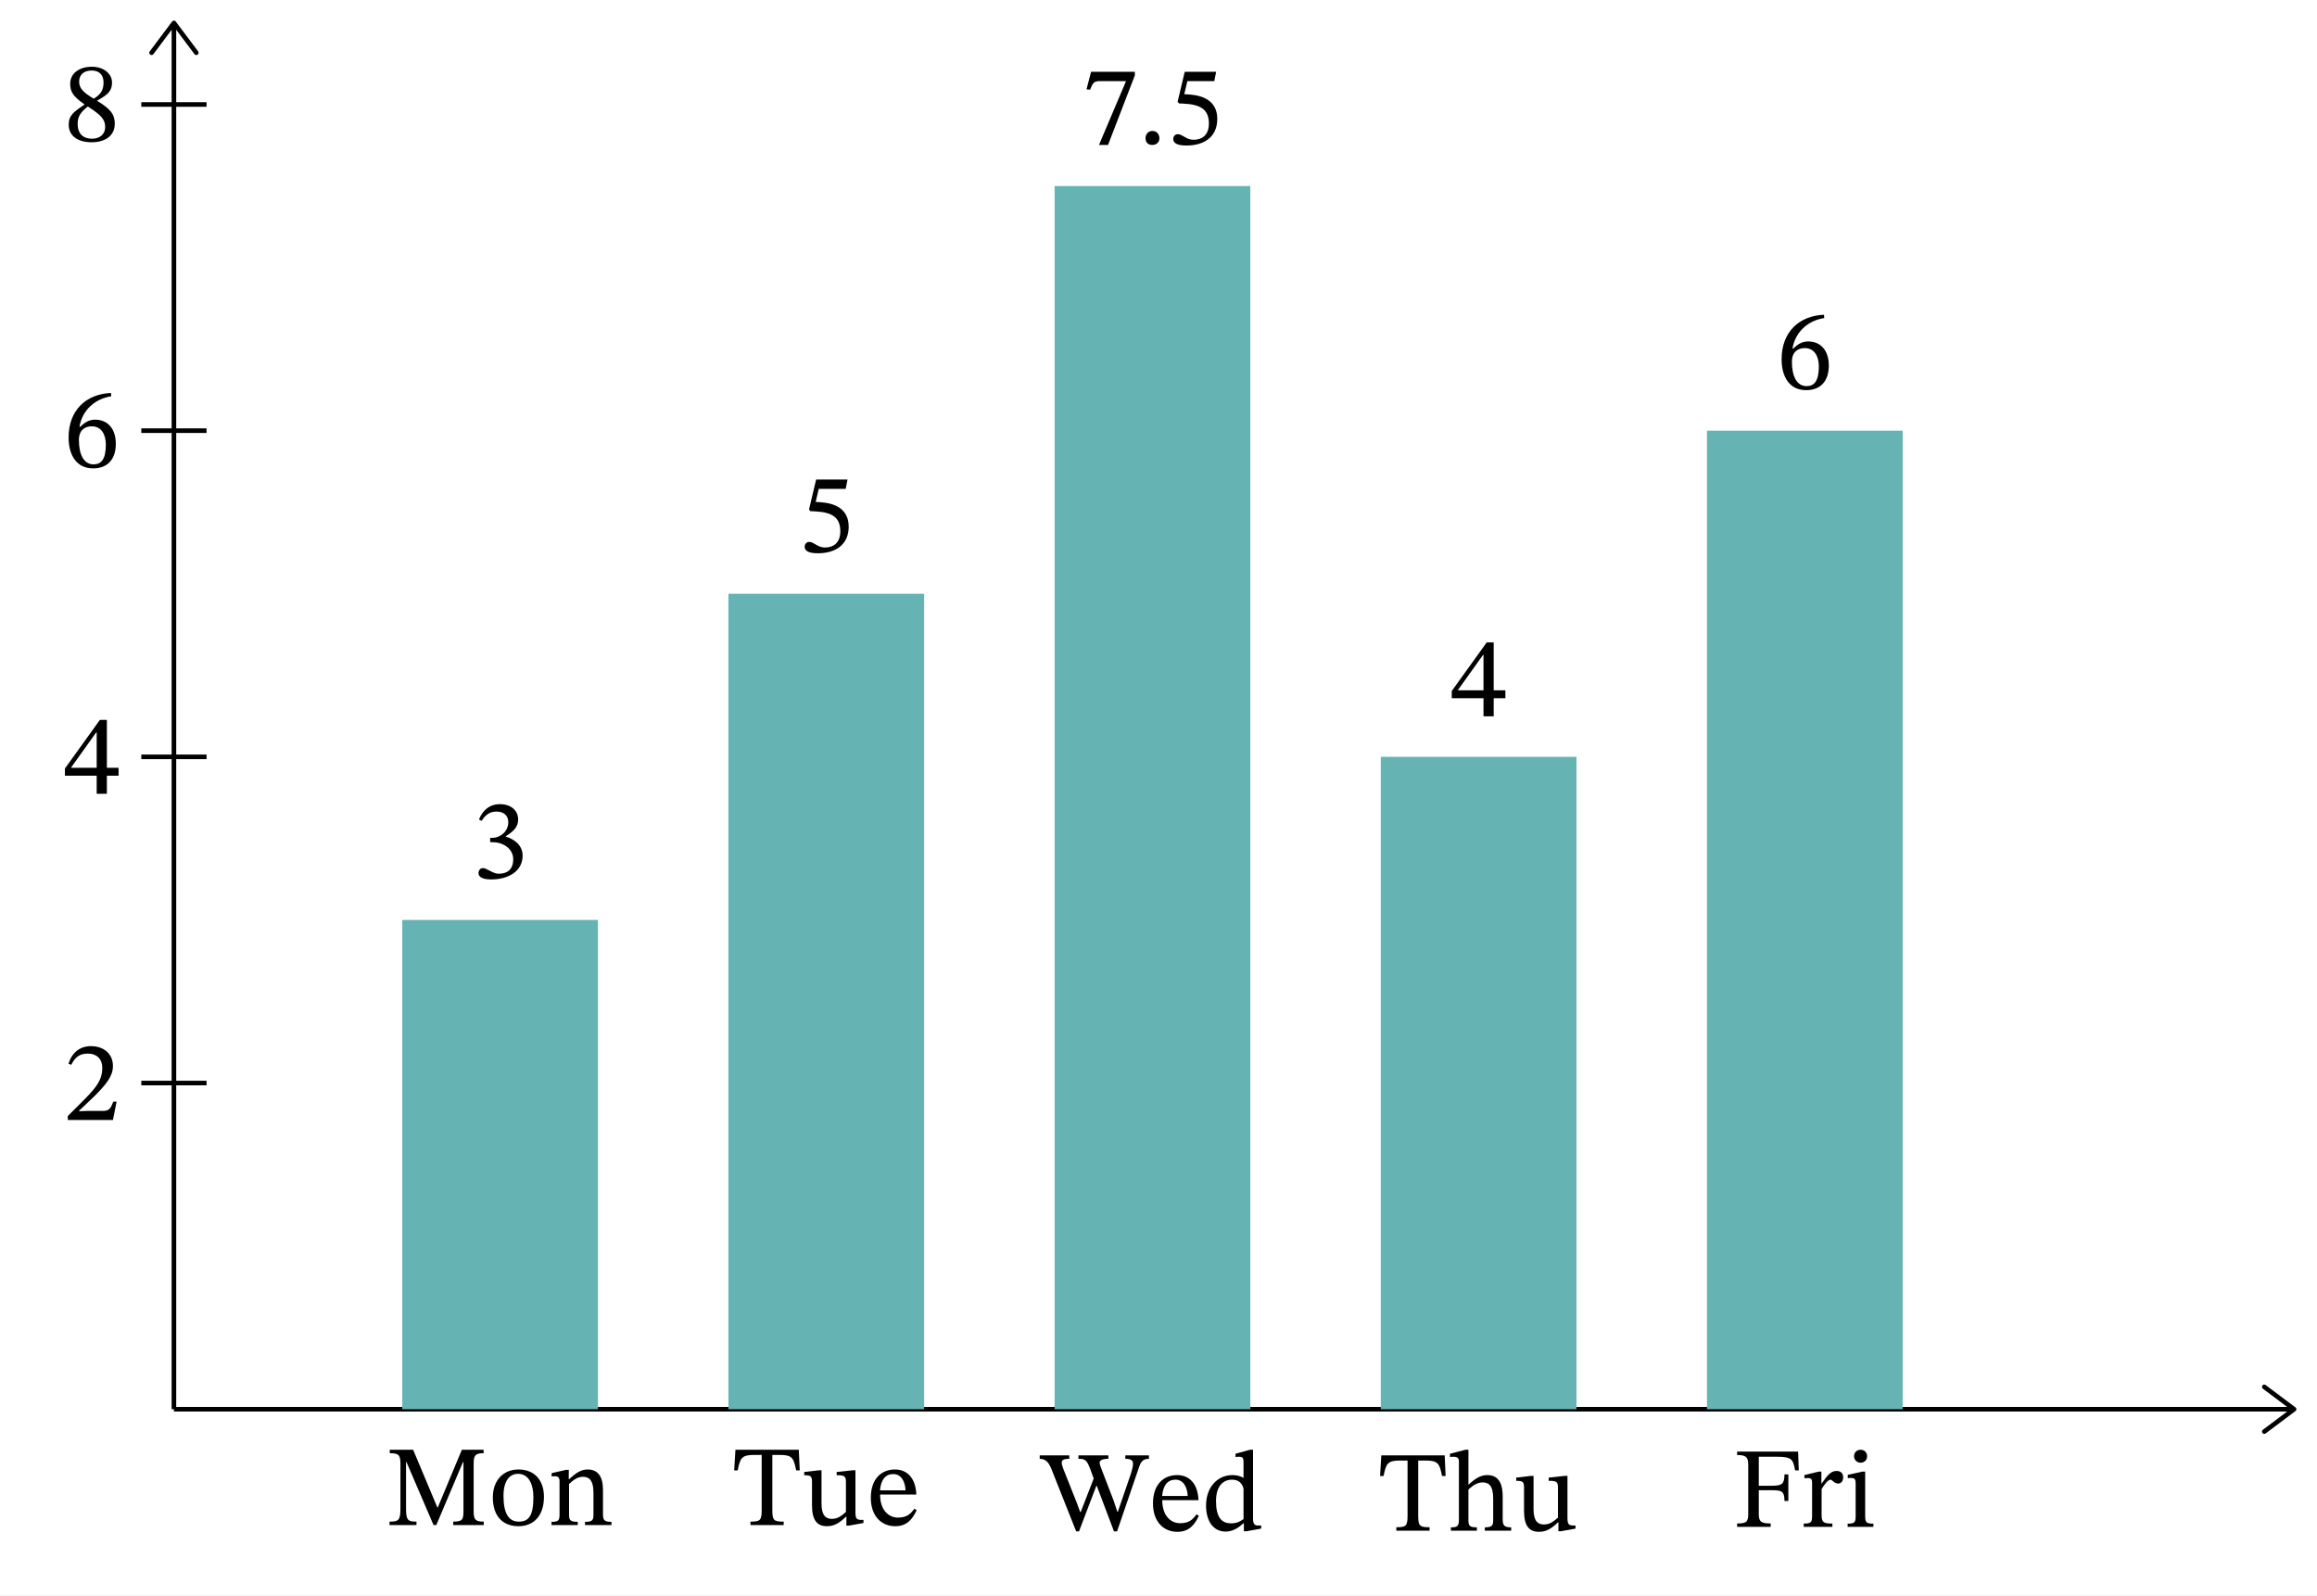
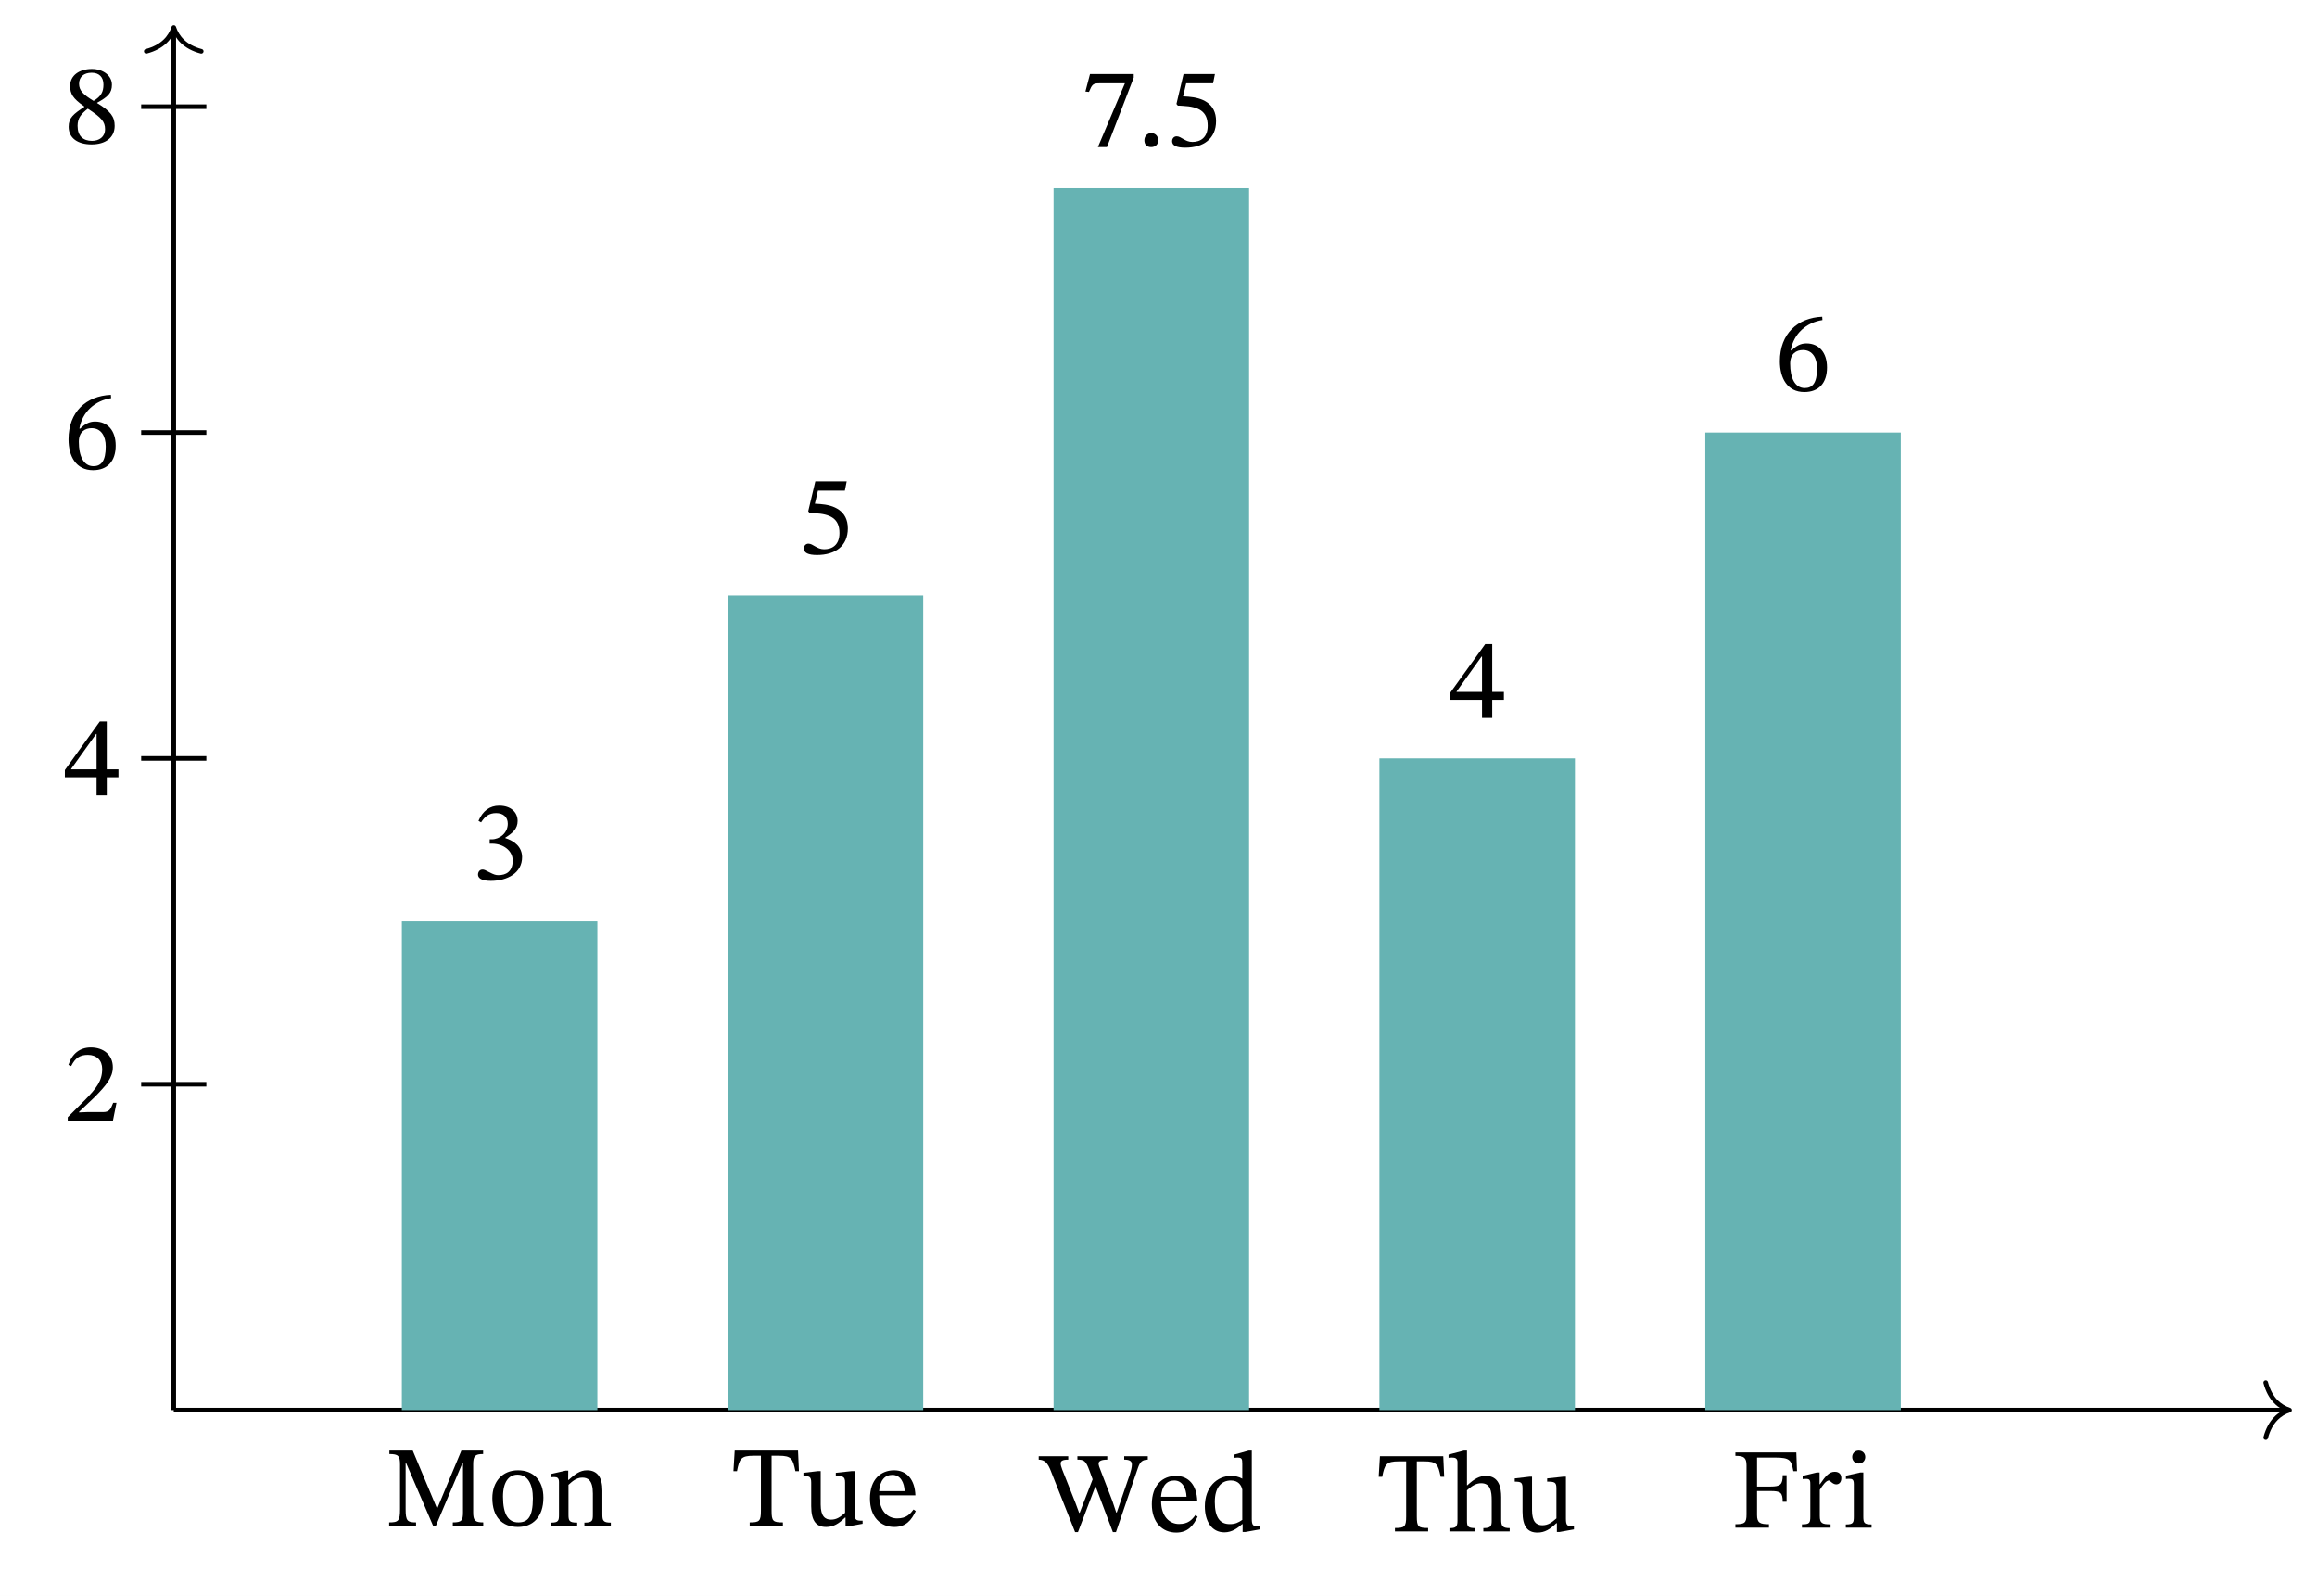
- <svg xmlns="http://www.w3.org/2000/svg" viewBox="-1.993 -136.639 201.359 138.631" width="201.359pt" height="138.631pt" role="img" aria-labelledby="tr-title">
-   <rect x="-1.993" y="-136.639" width="201.359" height="138.631" fill="#ffffff" />
+ <svg xmlns="http://www.w3.org/2000/svg" viewBox="-1.993 -136.838 201.559 138.83" width="201.559pt" height="138.83pt" role="img" aria-labelledby="tr-title">
+   <rect x="-1.993" y="-136.838" width="201.559" height="138.83" fill="#ffffff" />
  <defs>
    <path id="tr-g15" d="M850 0 L850 30 C778 30 762 46 762 119 L762 536 C762 610 778 627 849 627 L849 657 L659 657 L449 154 L445 154 L234 657 L30 657 L30 627 C109 627 123 610 123 535 L123 146 C123 43 109 30 28 30 L28 0 L263 0 L263 30 C187 30 172 43 172 146 L172 549 L176 549 L412 0 L436 0 L669 550 L673 550 L673 119 C673 46 661 30 584 30 L584 0 Z" />
    <path id="tr-g270" d="M258 485 C123 485 34 387 34 242 C34 80 118 -10 258 -10 C388 -10 480 78 480 246 C480 394 395 485 258 485 Z M254 447 C343 447 388 364 388 241 C388 78 344 30 262 30 C176 29 127 96 127 255 C127 383 178 447 254 447 Z" />
    <path id="tr-g269" d="M481 307 C481 422 438 485 347 485 C284 485 240 449 186 401 L182 401 L183 482 L160 482 L33 453 L33 424 C33 424 43 426 60 426 C87 426 102 418 102 382 L102 101 C102 45 99 28 32 28 L32 0 L261 0 L261 28 C189 28 185 45 185 101 L185 358 C215 385 252 421 306 421 C351 421 398 402 398 282 L398 101 C398 45 395 28 324 28 L324 0 L555 0 L555 28 C488 28 481 45 481 101 Z" />
    <path id="tr-g1140" d="M86 498 C120 551 157 579 217 579 C279 579 319 545 319 486 C319 405 248 350 180 350 L161 350 L161 312 L181 312 C277 312 362 253 362 164 C362 66 301 37 238 37 C214 37 200 41 157 63 C122 81 114 86 98 86 C72 86 59 63 59 42 C59 16 81 -13 171 -13 C317 -13 444 57 444 194 C444 283 377 336 297 361 L297 364 C360 404 405 441 405 510 C405 586 346 644 244 644 C162 644 100 598 63 511 Z" />
    <path id="tr-g22" d="M587 477 L579 657 L26 657 L15 477 L46 477 C67 586 81 612 191 612 L255 612 L255 131 C255 40 241 30 157 30 L157 0 L447 0 L447 30 C361 30 348 40 348 131 L348 612 L411 612 C522 612 534 586 556 477 Z" />
    <path id="tr-g276" d="M540 45 L530 45 C482 45 470 52 470 111 L470 478 L446 478 L306 463 L306 435 C370 435 387 430 387 377 L387 114 C347 79 315 54 264 54 C212 54 174 84 174 186 L174 478 L152 478 L23 463 L23 435 C77 434 91 430 91 376 L91 173 C91 37 139 -10 222 -10 C286 -10 333 20 386 72 L391 72 L391 -5 L413 -5 L540 18 Z" />
    <path id="tr-g259" d="M415 143 C383 101 352 65 271 65 C191 65 115 128 115 266 L431 266 C426 406 354 485 245 485 C128 485 34 405 34 238 C34 77 127 -10 247 -10 C350 -10 398 53 434 129 Z M114 303 C122 396 162 445 230 445 C301 445 334 377 337 303 Z" />
    <path id="tr-g1142" d="M417 549 L433 630 L159 630 L97 369 L109 354 C123 354 128 354 154 352 C292 345 370 304 370 179 C370 75 307 37 236 37 C172 37 139 86 99 86 C74 86 59 66 59 43 C59 6 97 -13 174 -13 C333 -13 443 65 443 219 C443 376 320 423 202 432 L155 435 L182 549 Z" />
    <path id="tr-g25" d="M943 657 L737 657 L737 627 C783 627 804 615 804 585 C804 560 796 530 786 498 L672 166 L667 166 L634 265 L530 535 C523 553 513 577 513 593 C513 615 539 627 589 627 L589 657 L328 657 L328 627 C385 627 401 619 433 532 L461 455 L348 163 L343 163 L312 247 L196 539 C186 565 182 582 182 594 C182 615 197 627 248 627 L248 657 L-10 657 L-10 627 C42 625 69 602 100 518 L308 -6 L333 -6 L484 391 L488 391 L638 -6 L665 -6 L858 558 C876 609 896 626 943 627 Z" />
    <path id="tr-g258" d="M514 18 L514 45 L493 45 C456 45 443 55 443 107 L443 706 L416 706 L290 671 L290 643 C290 643 307 645 316 645 C355 645 360 636 360 592 L360 461 C329 478 296 485 263 485 C137 485 33 384 33 219 C33 91 91 -8 204 -8 C270 -8 321 30 359 64 L363 64 L363 -5 L386 -5 Z M360 101 C325 77 298 64 251 64 C166 64 120 120 120 258 C120 384 177 445 261 445 C323 445 352 406 360 365 Z" />
    <path id="tr-g1144" d="M464 599 L464 630 L82 630 L42 477 L73 474 C100 539 108 549 164 549 L387 549 L151 -8 L230 -8 Z" />
    <path id="tr-g1052" d="M183 50 C183 84 161 114 122 114 C85 114 62 85 62 51 C62 17 81 -8 121 -8 C161 -8 183 19 183 50 Z" />
    <path id="tr-g262" d="M183 359 C232 404 268 421 307 421 C388 421 399 352 399 270 L399 97 C399 49 395 29 326 29 L326 0 L556 0 L556 29 C493 29 482 48 482 101 L482 300 C482 382 463 485 348 485 C295 485 249 462 186 403 L183 403 L183 706 L156 706 L22 671 L22 643 C22 643 35 645 51 645 C78 645 100 640 100 605 L100 93 C100 37 82 29 30 29 L30 0 L257 0 L257 29 C188 29 183 45 183 97 Z" />
    <path id="tr-g1141" d="M481 158 L481 227 L379 227 L379 645 L318 645 L13 221 L13 158 L290 158 L290 0 L379 0 L379 158 Z M290 227 L68 227 L68 231 L286 536 L290 536 Z" />
    <path id="tr-g8" d="M574 493 L568 657 L36 657 L36 627 C108 627 133 613 133 544 L133 116 C133 42 117 30 36 30 L36 0 L329 0 L329 30 C251 30 225 42 225 110 L225 320 L343 320 C429 320 449 307 449 226 L483 226 L483 458 L449 458 C449 377 429 359 343 359 L225 359 L225 612 L384 612 C515 612 524 588 542 493 Z" />
    <path id="tr-g273" d="M183 482 L159 482 L35 452 L35 424 C35 424 46 426 66 426 C102 426 102 408 102 372 L102 97 C102 41 95 29 29 29 L29 0 L279 0 L279 29 C204 29 185 39 185 102 L185 330 C209 370 241 412 264 412 C276 412 296 378 329 378 C351 378 373 394 373 432 C373 466 354 488 315 488 C267 488 237 453 186 379 L183 379 Z" />
    <path id="tr-g263" d="M257 28 C190 28 185 43 185 101 L185 482 L159 482 L33 454 L33 425 C33 425 44 427 58 427 C87 427 102 423 102 380 L102 101 C102 44 99 28 32 28 L32 0 L257 0 Z M145 673 C110 673 88 647 88 617 C88 586 111 560 145 560 C180 560 202 586 202 617 C202 647 180 673 145 673 Z" />
    <path id="tr-g1143" d="M415 646 C200 637 45 498 45 257 C45 110 110 -12 259 -12 C385 -12 457 67 457 203 C457 334 386 413 277 413 C225 413 188 391 147 351 L140 352 C165 498 277 596 417 617 Z M370 195 C370 68 330 23 263 23 C176 23 135 112 135 236 C135 323 189 355 247 355 C330 355 370 285 370 195 Z" />
    <path id="tr-g1139" d="M464 160 L435 160 C412 100 399 79 346 79 L207 79 L137 76 L137 81 L269 206 C375 313 432 382 432 471 C432 576 353 644 240 644 C143 644 75 588 44 491 L68 481 C105 556 149 579 214 579 C291 579 339 531 339 456 C339 351 289 288 190 186 L38 34 L38 0 L432 0 Z" />
    <path id="tr-g1145" d="M448 150 C448 230 412 278 295 349 L295 352 C388 403 424 436 424 509 C424 588 348 647 249 647 C139 647 59 590 59 499 C59 431 81 390 183 319 L183 316 C90 254 46 222 46 142 C46 40 130 -12 246 -12 C365 -12 448 45 448 150 Z M213 300 C334 222 364 185 364 121 C364 53 312 19 250 19 C174 19 124 60 124 150 C124 219 156 254 213 300 Z M350 511 C350 447 330 408 264 368 C175 422 137 458 137 517 C137 578 179 614 247 614 C311 614 350 577 350 511 Z" />
  </defs>
-   <path d="M13.122 -14.174 L197.374 -14.174" fill="none" stroke="#000000" stroke-width="0.399" stroke-miterlimit="10" />
-   <path d="M194.784 -16.116 L197.374 -14.174 L194.784 -12.231" fill="none" stroke="#000000" stroke-width="0.399" stroke-linecap="round" stroke-linejoin="round" />
-   <path d="M13.122 -14.174 L13.122 -134.646" fill="none" stroke="#000000" stroke-width="0.399" stroke-miterlimit="10" />
-   <path d="M11.18 -132.056 L13.122 -134.646 L15.065 -132.056" fill="none" stroke="#000000" stroke-width="0.399" stroke-linecap="round" stroke-linejoin="round" />
+   <path d="M13.122 -14.174 L196.976 -14.174" fill="none" stroke="#000000" stroke-width="0.399" stroke-miterlimit="10" />
+   <path d="M195.103 -16.565 C195.481 -15.13 196.325 -14.453 197.175 -14.174 C196.325 -13.895 195.481 -13.217 195.103 -11.783" fill="none" stroke="#000000" stroke-width="0.399" stroke-linecap="round" stroke-linejoin="round" />
+   <path d="M13.122 -14.174 L13.122 -134.248" fill="none" stroke="#000000" stroke-width="0.399" stroke-miterlimit="10" />
+   <path d="M10.731 -132.375 C12.166 -132.753 12.843 -133.597 13.122 -134.447 C13.401 -133.597 14.079 -132.753 15.513 -132.375" fill="none" stroke="#000000" stroke-width="0.399" stroke-linecap="round" stroke-linejoin="round" />
  <path d="M32.965 -14.174 M32.965 -14.174 L49.973 -14.174 L49.973 -56.693 L32.965 -56.693 Z" fill="#66b3b3" />
  <g transform="translate(31.581 -4.108)" fill="#000000">
    <use href="#tr-g15" transform="translate(0 0) scale(0.00996 -0.00996)" />
    <use href="#tr-g270" transform="translate(8.917 0) scale(0.00996 -0.00996)" />
    <use href="#tr-g269" transform="translate(14.037 0) scale(0.00996 -0.00996)" />
  </g>
  <g transform="translate(39.003 -60.343)" fill="#000000">
    <use href="#tr-g1140" transform="translate(0 0) scale(0.00996 -0.00996)" />
  </g>
  <path d="M61.311 -14.174 M61.311 -14.174 L78.319 -14.174 L78.319 -85.04 L61.311 -85.04 Z" fill="#66b3b3" />
  <g transform="translate(61.661 -4.108)" fill="#000000">
    <use href="#tr-g22" transform="translate(0 0) scale(0.00996 -0.00996)" />
    <use href="#tr-g276" transform="translate(6.007 0) scale(0.00996 -0.00996)" />
    <use href="#tr-g259" transform="translate(11.686 0) scale(0.00996 -0.00996)" />
  </g>
  <g transform="translate(67.349 -88.689)" fill="#000000">
    <use href="#tr-g1142" transform="translate(0 0) scale(0.00996 -0.00996)" />
  </g>
  <path d="M89.658 -14.174 M89.658 -14.174 L106.666 -14.174 L106.666 -120.473 L89.658 -120.473 Z" fill="#66b3b3" />
  <g transform="translate(88.463 -3.62)" fill="#000000">
    <use href="#tr-g25" transform="translate(0 0) scale(0.00996 -0.00996)" />
    <use href="#tr-g259" transform="translate(9.405 0) scale(0.00996 -0.00996)" />
    <use href="#tr-g258" transform="translate(14.027 0) scale(0.00996 -0.00996)" />
  </g>
  <g transform="translate(92.01 -124.123)" fill="#000000">
    <use href="#tr-g1144" transform="translate(0 0) scale(0.00996 -0.00996)" />
    <use href="#tr-g1052" transform="translate(4.932 0) scale(0.00996 -0.00996)" />
    <use href="#tr-g1142" transform="translate(7.372 0) scale(0.00996 -0.00996)" />
  </g>
  <path d="M118.004 -14.174 M118.004 -14.174 L135.012 -14.174 L135.012 -70.867 L118.004 -70.867 Z" fill="#66b3b3" />
  <g transform="translate(117.791 -3.62)" fill="#000000">
    <use href="#tr-g22" transform="translate(0 0) scale(0.00996 -0.00996)" />
    <use href="#tr-g262" transform="translate(6.007 0) scale(0.00996 -0.00996)" />
    <use href="#tr-g276" transform="translate(11.756 0) scale(0.00996 -0.00996)" />
  </g>
  <g transform="translate(124.042 -74.387)" fill="#000000">
    <use href="#tr-g1141" transform="translate(0 0) scale(0.00996 -0.00996)" />
  </g>
  <path d="M146.351 -14.174 M146.351 -14.174 L163.358 -14.174 L163.358 -99.213 L146.351 -99.213 Z" fill="#66b3b3" />
  <g transform="translate(148.613 -3.949)" fill="#000000">
    <use href="#tr-g8" transform="translate(0 0) scale(0.00996 -0.00996)" />
    <use href="#tr-g273" transform="translate(5.858 0) scale(0.00996 -0.00996)" />
    <use href="#tr-g263" transform="translate(9.644 0) scale(0.00996 -0.00996)" />
  </g>
  <g transform="translate(152.389 -102.853)" fill="#000000">
    <use href="#tr-g1143" transform="translate(0 0) scale(0.00996 -0.00996)" />
  </g>
  <path d="M10.288 -42.52 L15.957 -42.52" fill="none" stroke="#000000" stroke-width="0.399" stroke-miterlimit="10" />
  <g transform="translate(3.52 -39.312)" fill="#000000">
    <use href="#tr-g1139" transform="translate(0 0) scale(0.00996 -0.00996)" />
  </g>
  <path d="M10.288 -70.867 L15.957 -70.867" fill="none" stroke="#000000" stroke-width="0.399" stroke-miterlimit="10" />
  <g transform="translate(3.52 -67.654)" fill="#000000">
    <use href="#tr-g1141" transform="translate(0 0) scale(0.00996 -0.00996)" />
  </g>
  <path d="M10.288 -99.213 L15.957 -99.213" fill="none" stroke="#000000" stroke-width="0.399" stroke-miterlimit="10" />
  <g transform="translate(3.52 -96.055)" fill="#000000">
    <use href="#tr-g1143" transform="translate(0 0) scale(0.00996 -0.00996)" />
  </g>
  <path d="M10.288 -127.559 L15.957 -127.559" fill="none" stroke="#000000" stroke-width="0.399" stroke-miterlimit="10" />
  <g transform="translate(3.52 -124.396)" fill="#000000">
    <use href="#tr-g1145" transform="translate(0 0) scale(0.00996 -0.00996)" />
  </g>
</svg>
